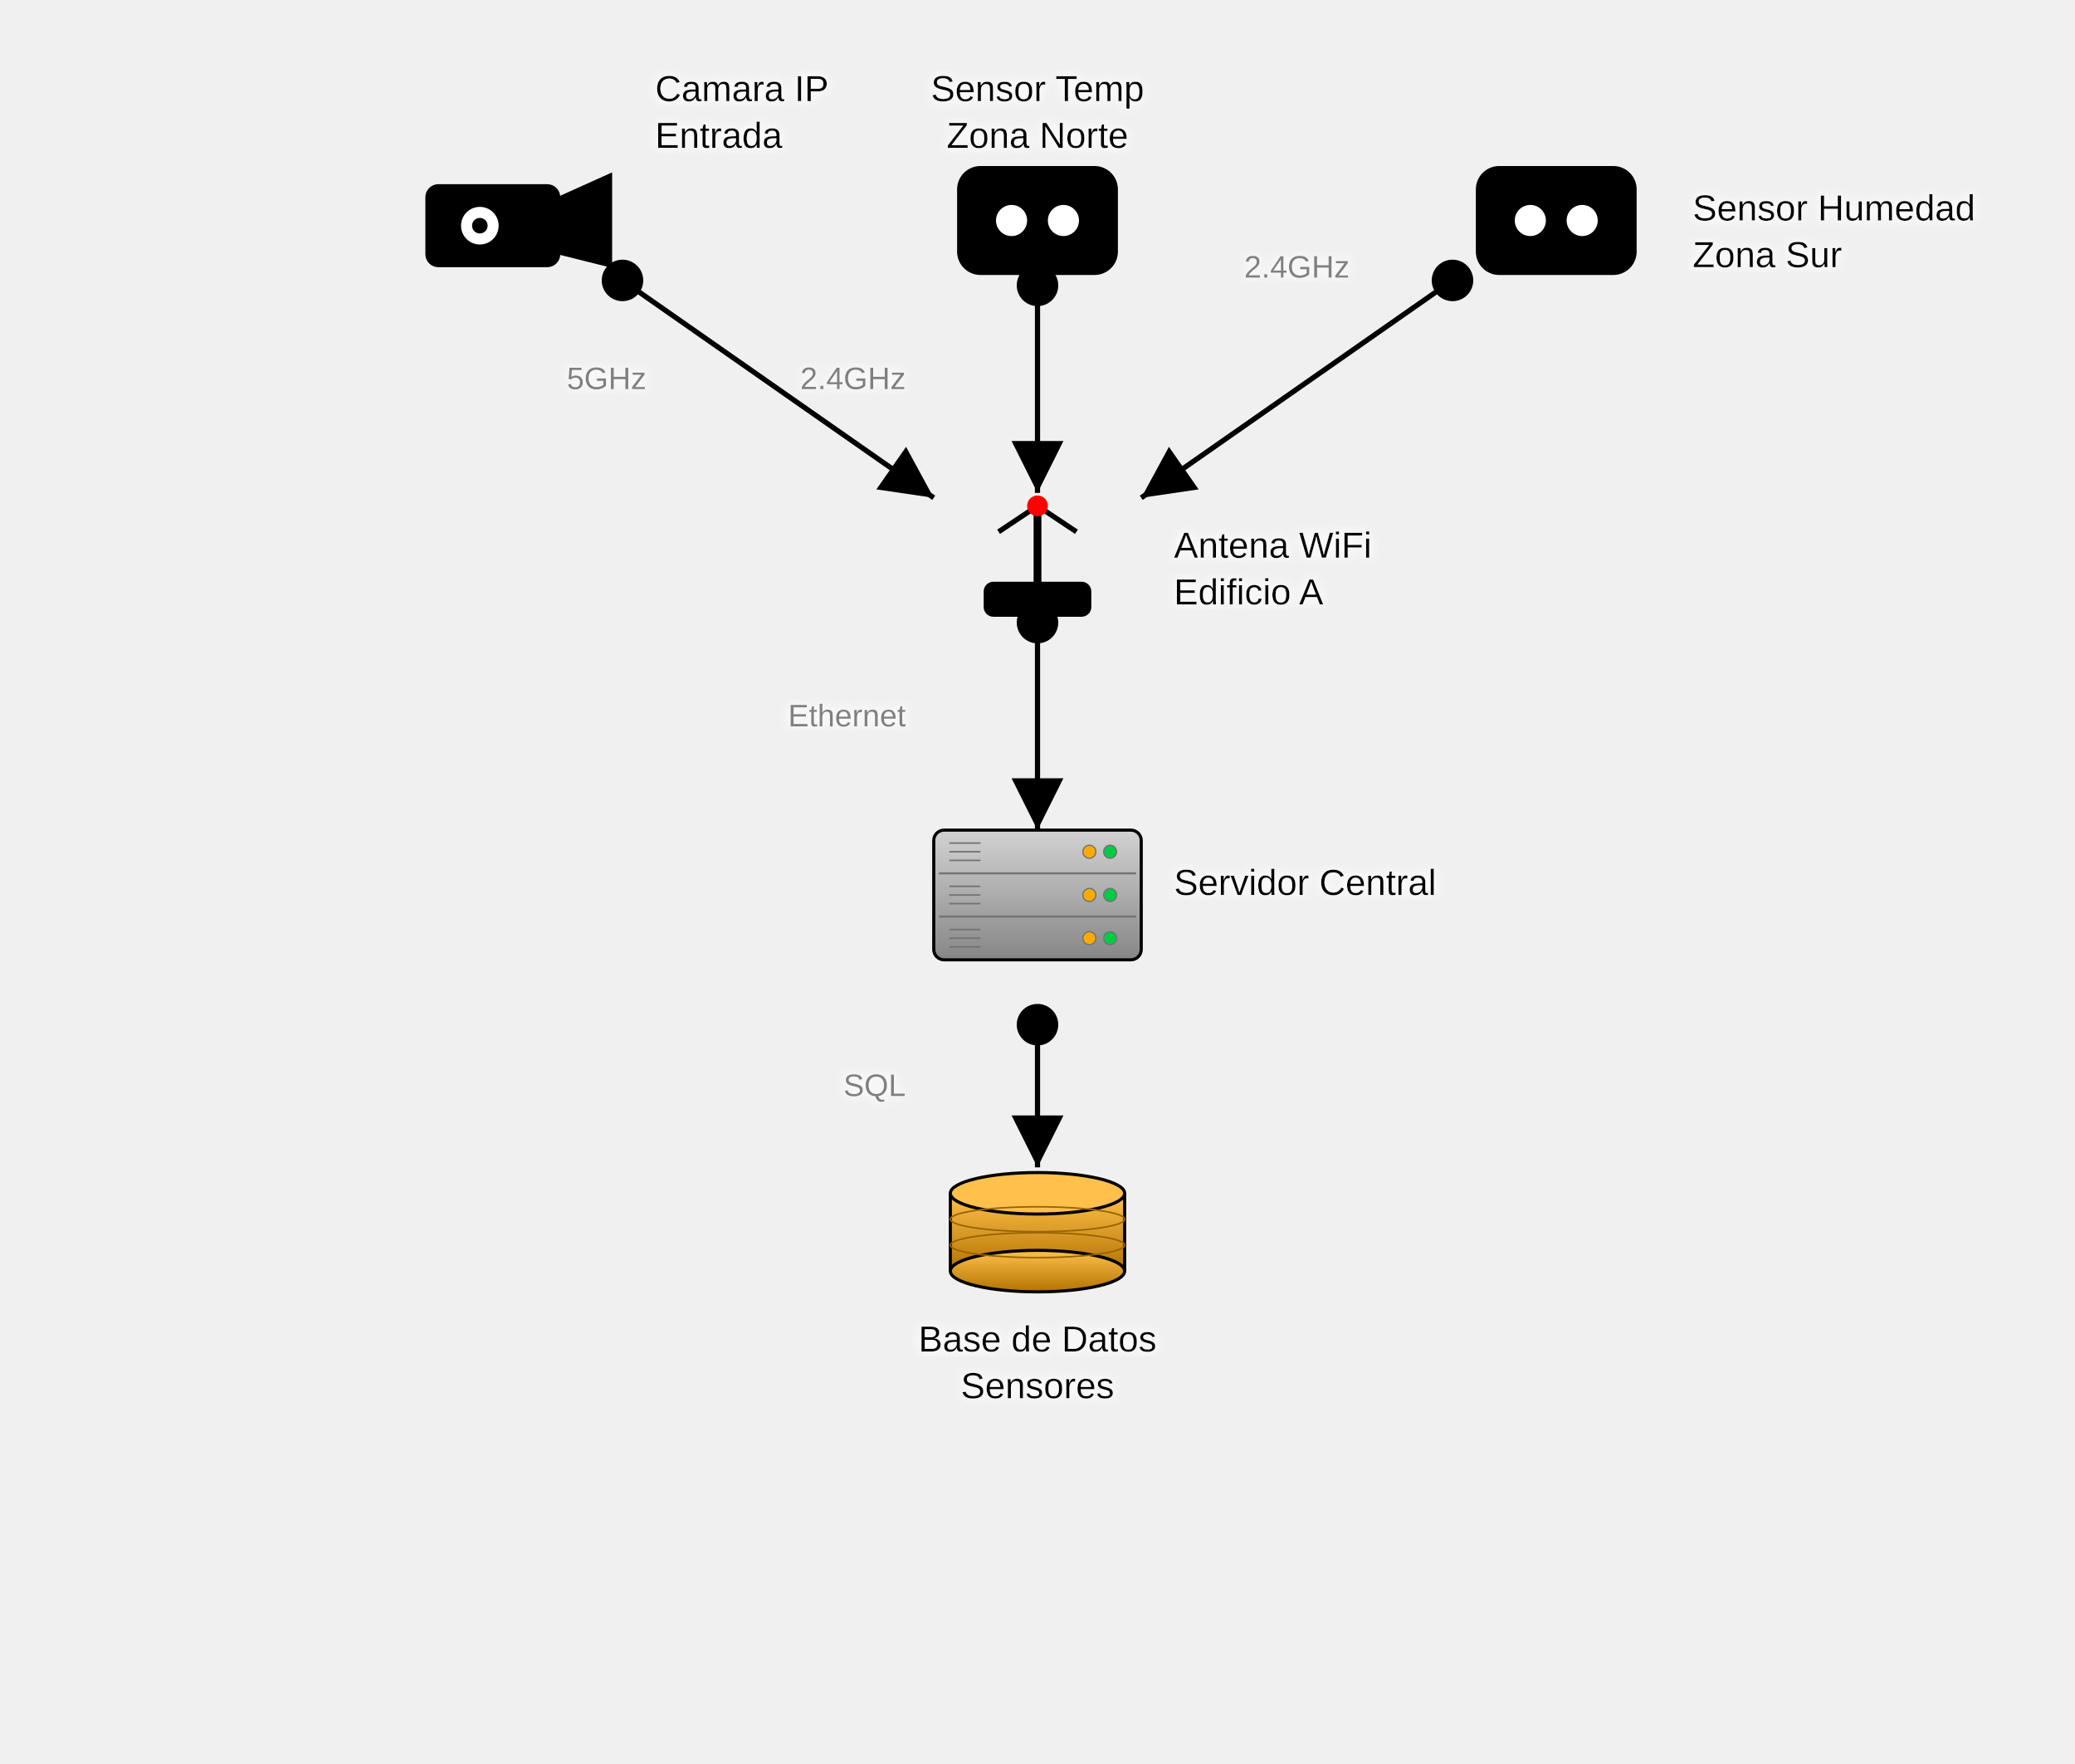
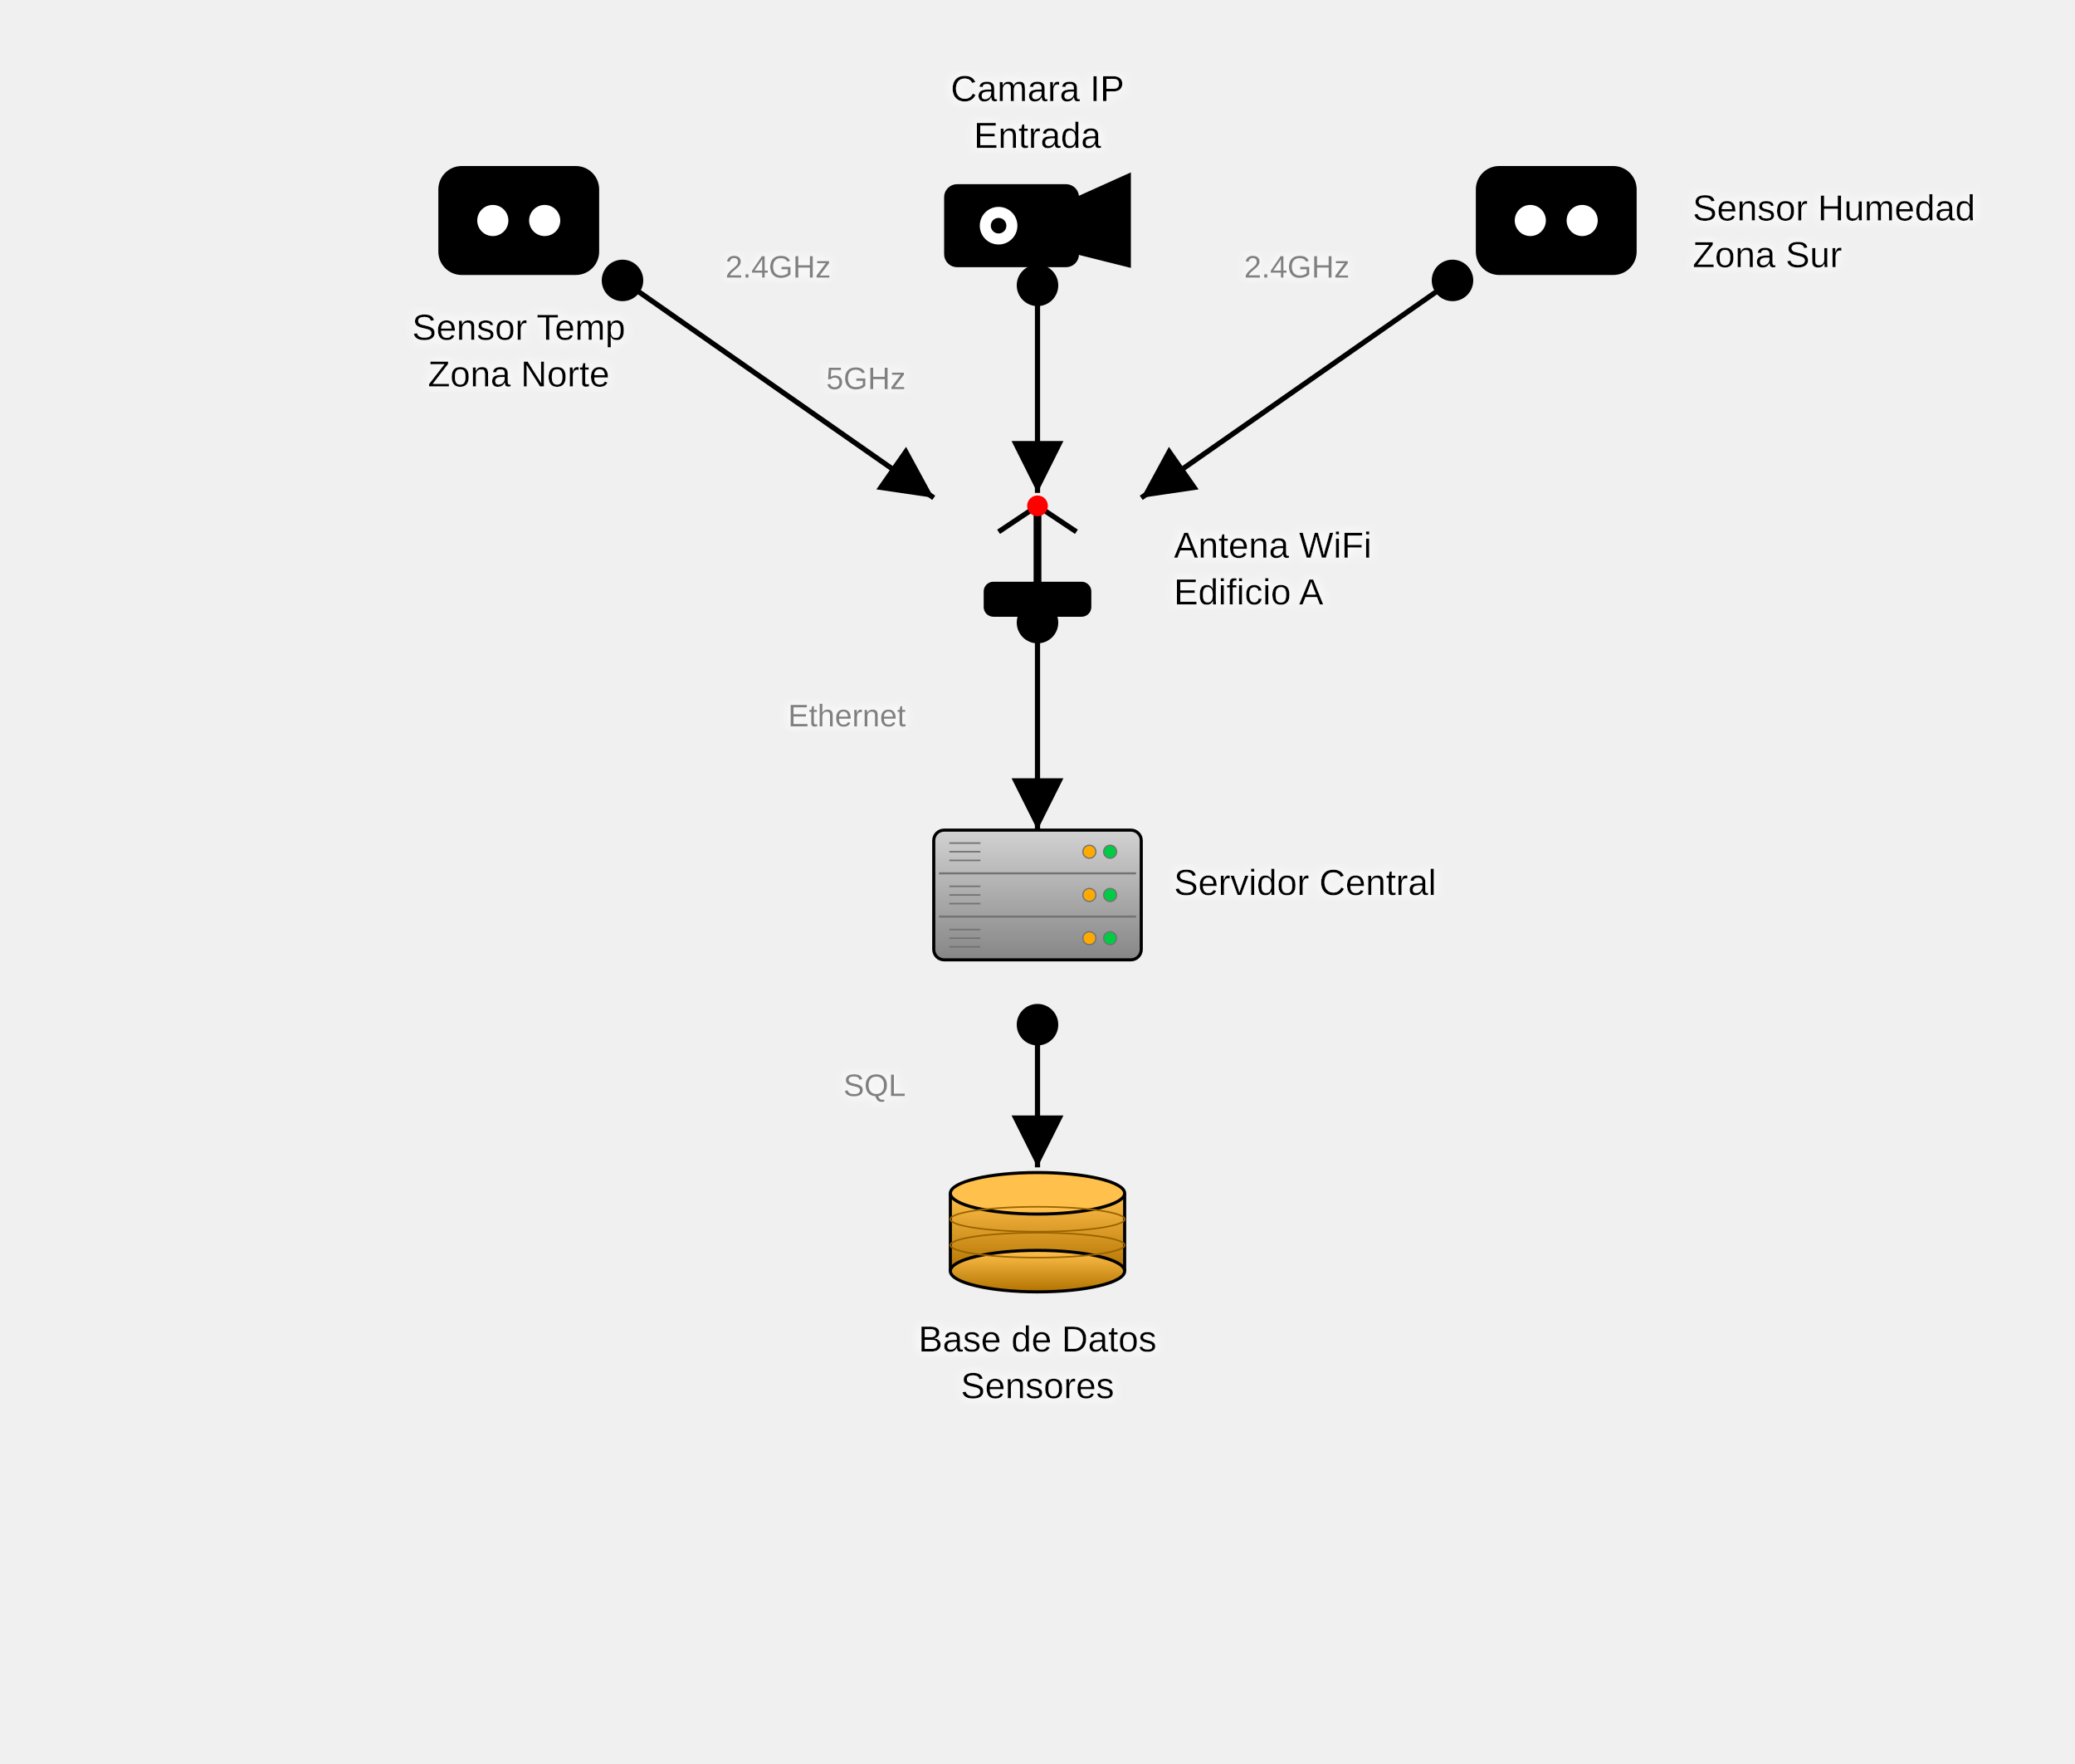
<svg xmlns="http://www.w3.org/2000/svg" baseProfile="full" height="680" version="1.1" viewBox="0,0,800,680" width="800">
  <defs>
    <filter height="140%" id="text-glow" width="140%" x="-20%" y="-20%">
      <feGaussianBlur in="SourceGraphic" result="blur" stdDeviation="2" />
      <feFlood flood-color="white" flood-opacity="1" result="color" />
      <feComposite in="color" in2="blur" operator="in" result="shadow" />
      <feMerge>
        <feMergeNode in="shadow" />
        <feMergeNode in="shadow" />
        <feMergeNode in="SourceGraphic" />
      </feMerge>
    </filter>
    <marker id="arrow-end" markerHeight="10" markerWidth="10" orient="auto" refX="10" refY="5">
      <path d="M 0 0 L 10 5 L 0 10 z" fill="black" />
    </marker>
    <marker id="arrow-start" markerHeight="10" markerWidth="10" orient="auto" refX="0" refY="5">
      <path d="M 10 0 L 0 5 L 10 10 z" fill="black" />
    </marker>
    <marker id="circle-start" markerHeight="10" markerWidth="10" orient="auto" refX="5" refY="5">
      <circle cx="5" cy="5" fill="black" r="4" />
    </marker>
    <marker id="circle-end" markerHeight="10" markerWidth="10" orient="auto" refX="5" refY="5">
      <circle cx="5" cy="5" fill="black" r="4" />
    </marker>
    <linearGradient id="gradient-srv" x1="0%" x2="0%" y1="0%" y2="100%">
      <stop offset="0%" stop-color="#d2d2d2" />
      <stop offset="100%" stop-color="#868686" />
    </linearGradient>
    <linearGradient id="gradient-db1" x1="0%" x2="0%" y1="0%" y2="100%">
      <stop offset="0%" stop-color="#ffc04c" />
      <stop offset="100%" stop-color="#b27300" />
    </linearGradient>
  </defs>
-   <g id="sensor1" transform="translate(360,60) scale(1.0)">
+   <g id="sensor1" transform="translate(160,60) scale(1.0)">
    <rect x="10" y="5" width="60" height="40" rx="8" fill="currentColor" stroke="black" stroke-width="2" />
    <circle cx="30" cy="25" r="6" fill="white" />
    <circle cx="50" cy="25" r="6" fill="white" />
    <line x1="25" y1="38" x2="55" y2="38" stroke="black" stroke-width="2" />
  </g>
  <g id="sensor2" transform="translate(560,60) scale(1.0)">
    <rect x="10" y="5" width="60" height="40" rx="8" fill="currentColor" stroke="black" stroke-width="2" />
    <circle cx="30" cy="25" r="6" fill="white" />
    <circle cx="50" cy="25" r="6" fill="white" />
    <line x1="25" y1="38" x2="55" y2="38" stroke="black" stroke-width="2" />
  </g>
  <g id="antena1" transform="translate(360,190) scale(1.0)">
    <line x1="40" y1="5" x2="40" y2="35" stroke="black" stroke-width="3" />
    <line x1="25" y1="15" x2="40" y2="5" stroke="black" stroke-width="2" />
    <line x1="55" y1="15" x2="40" y2="5" stroke="black" stroke-width="2" />
    <circle cx="40" cy="5" r="4" fill="red" />
    <rect x="20" y="35" width="40" height="12" rx="3" fill="currentColor" stroke="black" stroke-width="1.5" />
  </g>
-   <g id="cam1" transform="translate(160,60) scale(1.0)">
+   <g id="cam1" transform="translate(360,60) scale(1.0)">
    <rect x="5" y="12" width="50" height="30" rx="4" fill="currentColor" stroke="black" stroke-width="2" />
    <polygon points="55,17 75,8 75,42 55,37" fill="currentColor" stroke="black" stroke-width="2" />
    <circle cx="25" cy="27" r="8" fill="white" stroke="black" stroke-width="1.5" />
    <circle cx="25" cy="27" r="3" fill="black" />
  </g>
  <g id="srv">
    <rect fill="url(#gradient-srv)" height="50" rx="4" ry="4" stroke="black" stroke-width="1.2" width="80" x="360" y="320" />
    <line stroke="#737373" stroke-width="0.8" x1="362" x2="438" y1="336.667" y2="336.667" />
    <line stroke="#737373" stroke-width="0.8" x1="362" x2="438" y1="353.333" y2="353.333" />
    <circle cx="428" cy="328.333" fill="#00cc44" r="2.5" stroke="#737373" stroke-width="0.5" />
    <circle cx="420" cy="328.333" fill="#ffaa00" r="2.5" stroke="#737373" stroke-width="0.5" />
    <circle cx="428" cy="345.0" fill="#00cc44" r="2.5" stroke="#737373" stroke-width="0.5" />
    <circle cx="420" cy="345.0" fill="#ffaa00" r="2.5" stroke="#737373" stroke-width="0.5" />
    <circle cx="428" cy="361.667" fill="#00cc44" r="2.5" stroke="#737373" stroke-width="0.5" />
    <circle cx="420" cy="361.667" fill="#ffaa00" r="2.5" stroke="#737373" stroke-width="0.5" />
    <line stroke="#737373" stroke-width="0.6" x1="366" x2="378" y1="325.0" y2="325.0" />
    <line stroke="#737373" stroke-width="0.6" x1="366" x2="378" y1="328.333" y2="328.333" />
    <line stroke="#737373" stroke-width="0.6" x1="366" x2="378" y1="331.667" y2="331.667" />
    <line stroke="#737373" stroke-width="0.6" x1="366" x2="378" y1="341.667" y2="341.667" />
    <line stroke="#737373" stroke-width="0.6" x1="366" x2="378" y1="345.0" y2="345.0" />
    <line stroke="#737373" stroke-width="0.6" x1="366" x2="378" y1="348.333" y2="348.333" />
    <line stroke="#737373" stroke-width="0.6" x1="366" x2="378" y1="358.333" y2="358.333" />
    <line stroke="#737373" stroke-width="0.6" x1="366" x2="378" y1="361.667" y2="361.667" />
    <line stroke="#737373" stroke-width="0.6" x1="366" x2="378" y1="365.0" y2="365.0" />
  </g>
  <g id="db1">
    <rect fill="url(#gradient-db1)" height="30" stroke="none" width="67.2" x="366.4" y="460" />
    <line stroke="black" stroke-width="1.2" x1="366.4" x2="366.4" y1="460" y2="490" />
    <line stroke="black" stroke-width="1.2" x1="433.6" x2="433.6" y1="460" y2="490" />
    <ellipse cx="400.0" cy="490" fill="url(#gradient-db1)" rx="33.6" ry="8" stroke="black" stroke-width="1.2" />
    <ellipse cx="400.0" cy="460" fill="#ffc04c" rx="33.6" ry="8" stroke="black" stroke-width="1.2" />
    <ellipse cx="400.0" cy="470.0" fill="none" rx="33.6" ry="4.8" stroke="#996300" stroke-width="0.6" />
    <ellipse cx="400.0" cy="480.0" fill="none" rx="33.6" ry="4.8" stroke="#996300" stroke-width="0.6" />
  </g>
+   <line marker-end="url(#arrow-end)" marker-start="url(#circle-start)" stroke="black" stroke-width="2" x1="240.0" x2="360.0" y1="108.1" y2="191.9" />
+   <line marker-end="url(#arrow-end)" marker-start="url(#circle-start)" stroke="black" stroke-width="2" x1="560.0" x2="440.0" y1="108.1" y2="191.9" />
  <line marker-end="url(#arrow-end)" marker-start="url(#circle-start)" stroke="black" stroke-width="2" x1="400.0" x2="400.0" y1="110.0" y2="190.0" />
-   <line marker-end="url(#arrow-end)" marker-start="url(#circle-start)" stroke="black" stroke-width="2" x1="560.0" x2="440.0" y1="108.1" y2="191.9" />
-   <line marker-end="url(#arrow-end)" marker-start="url(#circle-start)" stroke="black" stroke-width="2" x1="240.0" x2="360.0" y1="108.1" y2="191.9" />
  <polyline fill="none" marker-end="url(#arrow-end)" marker-start="url(#circle-start)" points="400.0,240.0 400.0,320.0" stroke="black" stroke-width="2" />
  <polyline fill="none" marker-end="url(#arrow-end)" marker-start="url(#circle-start)" points="400.0,395.0 400.0,450.0" stroke="black" stroke-width="2" />
-   <text fill="black" filter="url(#text-glow)" font-family="Arial, sans-serif" font-size="14px" text-anchor="middle" x="400.0" y="39.0">Sensor Temp</text>
-   <text fill="black" filter="url(#text-glow)" font-family="Arial, sans-serif" font-size="14px" text-anchor="middle" x="400.0" y="57.0">Zona Norte</text>
+   <text fill="black" filter="url(#text-glow)" font-family="Arial, sans-serif" font-size="14px" text-anchor="middle" x="200.0" y="131.0">Sensor Temp</text>
+   <text fill="black" filter="url(#text-glow)" font-family="Arial, sans-serif" font-size="14px" text-anchor="middle" x="200.0" y="149.0">Zona Norte</text>
  <text fill="black" filter="url(#text-glow)" font-family="Arial, sans-serif" font-size="14px" text-anchor="start" x="652.6" y="85.0">Sensor Humedad</text>
  <text fill="black" filter="url(#text-glow)" font-family="Arial, sans-serif" font-size="14px" text-anchor="start" x="652.6" y="103.0">Zona Sur</text>
  <text fill="black" filter="url(#text-glow)" font-family="Arial, sans-serif" font-size="14px" text-anchor="start" x="452.6" y="215.0">Antena WiFi</text>
  <text fill="black" filter="url(#text-glow)" font-family="Arial, sans-serif" font-size="14px" text-anchor="start" x="452.6" y="233.0">Edificio A</text>
-   <text fill="black" filter="url(#text-glow)" font-family="Arial, sans-serif" font-size="14px" text-anchor="start" x="252.6" y="39.0">Camara IP</text>
-   <text fill="black" filter="url(#text-glow)" font-family="Arial, sans-serif" font-size="14px" text-anchor="start" x="252.6" y="57.0">Entrada</text>
+   <text fill="black" filter="url(#text-glow)" font-family="Arial, sans-serif" font-size="14px" text-anchor="middle" x="400.0" y="39.0">Camara IP</text>
+   <text fill="black" filter="url(#text-glow)" font-family="Arial, sans-serif" font-size="14px" text-anchor="middle" x="400.0" y="57.0">Entrada</text>
  <text fill="black" filter="url(#text-glow)" font-family="Arial, sans-serif" font-size="14px" text-anchor="start" x="452.6" y="345.0">Servidor Central</text>
  <text fill="black" filter="url(#text-glow)" font-family="Arial, sans-serif" font-size="14px" text-anchor="middle" x="400.0" y="521.0">Base de Datos</text>
  <text fill="black" filter="url(#text-glow)" font-family="Arial, sans-serif" font-size="14px" text-anchor="middle" x="400.0" y="539.0">Sensores</text>
-   <text fill="gray" filter="url(#text-glow)" font-family="Arial, sans-serif" font-size="12px" text-anchor="end" x="349.2" y="150.0">2.4GHz</text>
+   <text fill="gray" filter="url(#text-glow)" font-family="Arial, sans-serif" font-size="12px" text-anchor="middle" x="300.0" y="107.0">2.4GHz</text>
  <text fill="gray" filter="url(#text-glow)" font-family="Arial, sans-serif" font-size="12px" text-anchor="middle" x="500.0" y="107.0">2.4GHz</text>
-   <text fill="gray" filter="url(#text-glow)" font-family="Arial, sans-serif" font-size="12px" text-anchor="end" x="249.2" y="150.0">5GHz</text>
+   <text fill="gray" filter="url(#text-glow)" font-family="Arial, sans-serif" font-size="12px" text-anchor="end" x="349.2" y="150.0">5GHz</text>
  <text fill="gray" filter="url(#text-glow)" font-family="Arial, sans-serif" font-size="12px" text-anchor="end" x="349.2" y="280.0">Ethernet</text>
  <text fill="gray" filter="url(#text-glow)" font-family="Arial, sans-serif" font-size="12px" text-anchor="end" x="349.2" y="422.5">SQL</text>
</svg>
